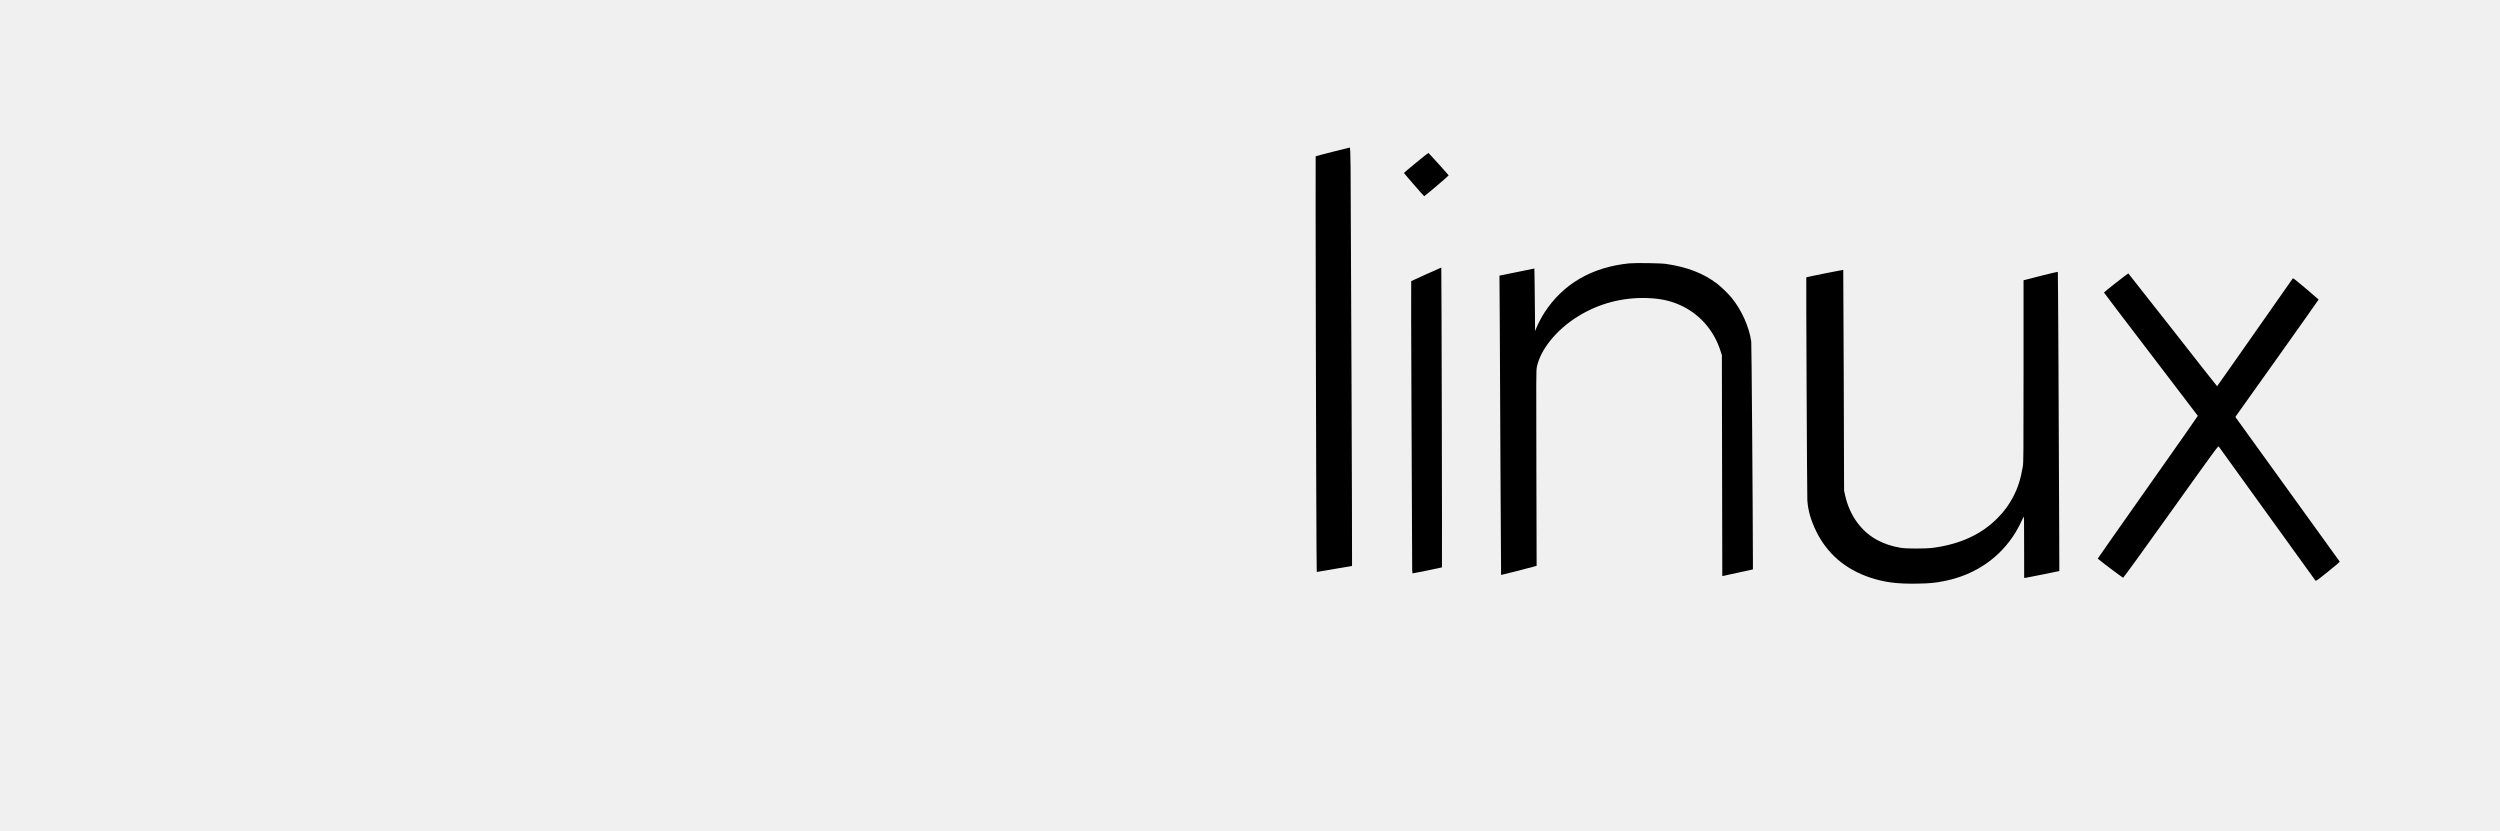
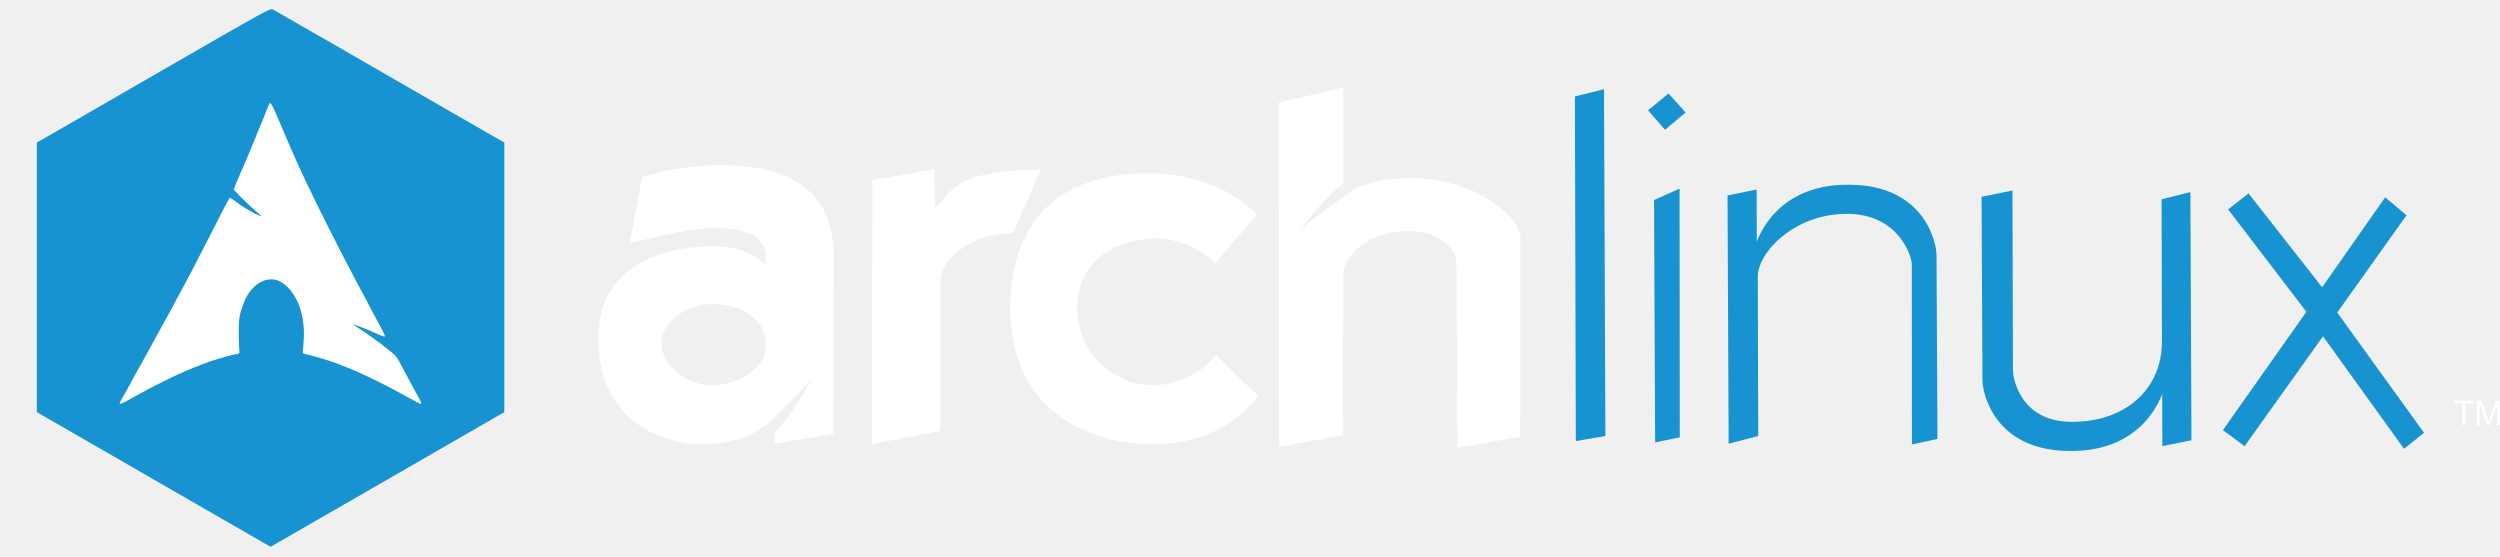
- <svg xmlns="http://www.w3.org/2000/svg" version="1.0" width="6000pt" height="1994pt" viewBox="0 0 6000 1994" preserveAspectRatio="xMidYMid meet">
-   <g transform="translate(0,1994) scale(0.1,-0.1)" fill="#000000" stroke="none">
-     <path d="M31983 16297 c-221 -56 -404 -105 -407 -108 -7 -7 12 -8486 20 -9375 l6 -601 422 72 421 71 4 34 c5 49 -28 8963 -35 9538 -5 342 -9 472 -18 471 -6 0 -192 -47 -413 -102z" />
-     <path d="M33984 16034 c-159 -130 -289 -240 -289 -245 0 -8 477 -557 485 -558 11 -2 591 491 588 500 -5 14 -479 539 -487 539 -4 0 -138 -106 -297 -236z" />
-     <path d="M39100 13619 c-894 -89 -1589 -493 -2035 -1184 -65 -101 -146 -255 -193 -366 l-31 -74 -2 395 c-1 217 -4 555 -8 750 l-6 356 -419 -86 -419 -85 7 -980 c3 -539 11 -2154 17 -3590 6 -1435 13 -2612 15 -2614 3 -4 742 185 821 210 l32 10 -6 2342 c-6 2195 -5 2347 11 2427 87 426 474 901 997 1223 492 303 1057 452 1644 434 347 -11 604 -71 868 -203 431 -216 754 -601 904 -1080 l28 -89 5 -2651 5 -2650 368 80 367 80 0 160 c-3 1421 -32 5256 -40 5311 -51 348 -225 740 -461 1036 -80 101 -255 271 -359 351 -329 250 -719 400 -1225 474 -131 19 -735 28 -885 13z" />
-     <path d="M34231 13359 c-195 -87 -358 -162 -362 -166 -4 -5 -1 -1302 6 -2883 8 -1581 14 -3157 15 -3502 0 -617 0 -628 20 -628 21 0 691 138 697 143 6 7 -10 7197 -16 7196 -3 0 -165 -72 -360 -160z" />
-     <path d="M43795 13378 c-242 -49 -442 -91 -444 -94 -6 -6 18 -5233 25 -5344 14 -245 84 -489 215 -755 262 -533 697 -907 1284 -1104 352 -117 654 -157 1140 -148 313 6 421 16 655 63 735 147 1333 558 1707 1173 55 90 109 195 186 361 15 33 16 -17 16 -712 l1 -748 23 0 c12 1 202 38 422 83 l399 82 -3 910 c-9 2700 -28 6265 -33 6271 -4 3 -190 -41 -415 -98 l-408 -104 0 -2185 c0 -2045 -1 -2191 -18 -2288 -51 -302 -119 -513 -233 -729 -102 -193 -212 -344 -372 -505 -386 -392 -897 -627 -1547 -714 -185 -24 -639 -24 -780 0 -212 37 -363 86 -536 173 -402 204 -693 604 -799 1099 l-22 100 -8 2648 c-5 1457 -10 2650 -12 2651 -1 2 -201 -37 -443 -86z" />
-     <path d="M50784 13154 c-159 -124 -289 -229 -289 -234 0 -5 506 -671 1125 -1481 619 -809 1126 -1475 1128 -1479 2 -4 -538 -774 -1199 -1711 -661 -937 -1202 -1709 -1203 -1715 -1 -10 580 -449 609 -460 7 -3 475 643 1145 1581 1080 1512 1134 1586 1150 1568 9 -10 531 -733 1160 -1608 628 -874 1150 -1598 1159 -1607 15 -17 34 -4 304 213 205 164 286 234 279 242 -5 7 -571 790 -1256 1741 l-1247 1728 24 37 c14 20 464 653 1001 1406 536 754 974 1373 973 1376 -1 4 -139 122 -306 264 -250 211 -307 254 -315 242 -6 -8 -416 -593 -911 -1300 -495 -708 -902 -1286 -905 -1286 -3 -1 -482 609 -1065 1354 -583 744 -1063 1354 -1066 1354 -3 1 -136 -101 -295 -225z" />
+ <svg xmlns="http://www.w3.org/2000/svg" xmlns:xlink="http://www.w3.org/1999/xlink" version="1.0" width="542.998" height="120.767" id="svg2424">
+   <defs id="defs2426">
+     <linearGradient x1="112.499" y1="6.137" x2="112.499" y2="129.347" id="path1082_2_" gradientUnits="userSpaceOnUse" gradientTransform="translate(287,-83)">
+       <stop id="stop193" style="stop-color:#ffffff;stop-opacity:0" offset="0" />
+       <stop id="stop195" style="stop-color:#ffffff;stop-opacity:0.275" offset="1" />
+       <midPointStop offset="0" style="stop-color:#FFFFFF" id="midPointStop197" />
+       <midPointStop offset="0.5" style="stop-color:#FFFFFF" id="midPointStop199" />
+       <midPointStop offset="1" style="stop-color:#000000" id="midPointStop201" />
+     </linearGradient>
+     <linearGradient x1="541.335" y1="104.507" x2="606.912" y2="303.14" id="linearGradient2544" xlink:href="#path1082_2_" gradientUnits="userSpaceOnUse" gradientTransform="matrix(-0.3937741,0,0,0.393752,357.5197,122.0015)" />
+     <linearGradient id="linearGradient3388">
+       <stop id="stop3390" style="stop-color:#000000;stop-opacity:0" offset="0" />
+       <stop id="stop3392" style="stop-color:#000000;stop-opacity:0.371" offset="1" />
+     </linearGradient>
+     <linearGradient x1="490.723" y1="237.724" x2="490.723" y2="183.964" id="linearGradient4416" xlink:href="#linearGradient3388" gradientUnits="userSpaceOnUse" gradientTransform="matrix(0.749107,0,0,0.749107,-35.45986,91.44108)" />
+   </defs>
+   <g id="layer3" transform="translate(-44.70863,-32.05771)">
+     <path style="fill:#ffffff;fill-rule:evenodd;stroke:#000000;stroke-width:0.975px;stroke-linecap:butt;stroke-linejoin:miter;stroke-opacity:1" d="M 61.623,122.51 56.403,68.516 99.897,43.207 l 42.624,59.055 -5.219,25.309 z" id="path4162" />
+     <path style="fill:#1793d1;fill-opacity:1;stroke:none" id="path3392" d="m 82.666,45.761 c -11.381,6.584 -22.786,13.145 -25.325,14.603 l -4.632,2.657 0,29.276 0,29.276 25.372,14.626 25.396,14.626 25.396,-14.626 25.372,-14.626 0,-29.276 0,-29.276 -11.216,-6.443 c -6.161,-3.551 -17.354,-9.994 -24.855,-14.32 -7.501,-4.327 -13.897,-7.995 -14.226,-8.16 -0.564,-0.259 -1.811,0.423 -21.281,11.663 z m 21.822,10.605 c 0.705,1.646 1.317,3.08 3.457,8.066 0.47,1.105 1.481,3.363 1.881,4.233 0.259,0.517 0.941,1.999 1.552,3.292 2.022,4.327 7.619,15.402 10.464,20.74 0.517,0.941 1.317,2.493 1.834,3.41 0.494,0.941 1.458,2.775 2.14,4.068 0.682,1.293 1.552,2.916 1.928,3.598 0.376,0.705 0.635,1.317 0.564,1.387 -0.07,0.07 -1.011,-0.259 -2.069,-0.752 -1.764,-0.823 -4.891,-2.022 -4.891,-1.881 0,0.023 0.658,0.447 1.481,0.964 2.469,1.528 7.525,5.361 8.042,6.161 0.165,0.212 0.847,1.458 1.528,2.751 1.364,2.587 2.14,3.997 3.269,6.043 0.423,0.776 0.635,1.364 0.47,1.364 -0.141,0 -1.223,-0.541 -2.422,-1.223 -6.561,-3.692 -12.58,-6.514 -17.424,-8.136 -1.693,-0.564 -4.75,-1.411 -5.408,-1.528 -0.329,-0.047 -0.447,-0.212 -0.4,-0.517 0.047,-0.259 0.141,-1.575 0.212,-2.939 0.282,-5.549 -1.834,-10.535 -5.22,-12.298 -1.811,-0.917 -4.115,-0.376 -5.785,1.411 -1.176,1.246 -1.717,2.234 -2.446,4.421 -0.541,1.599 -0.658,2.304 -0.682,4.703 0,1.552 0.024,3.339 0.094,3.998 0.118,1.105 0.094,1.176 -0.47,1.246 -0.752,0.094 -3.715,0.894 -5.526,1.505 -4.938,1.67 -10.864,4.444 -17.424,8.136 -2.54,1.434 -2.892,1.505 -2.257,0.447 0.259,-0.4 0.799,-1.387 1.223,-2.163 1.717,-3.174 2.21,-4.068 3.174,-5.761 0.541,-0.964 1.434,-2.61 1.999,-3.645 0.564,-1.035 1.411,-2.563 1.881,-3.41 0.47,-0.847 1.387,-2.493 1.999,-3.645 0.611,-1.176 1.411,-2.657 1.764,-3.292 2.093,-3.786 4.491,-8.348 7.713,-14.697 1.999,-3.95 3.715,-7.266 3.809,-7.36 0.094,-0.094 0.682,0.235 1.317,0.729 0.635,0.517 1.481,1.105 1.858,1.317 0.4,0.212 1.082,0.611 1.528,0.894 0.447,0.259 1.199,0.635 1.646,0.823 0.799,0.306 0.776,0.306 -0.353,-0.682 -1.928,-1.646 -5.056,-4.726 -5.056,-4.962 0,-0.118 0.588,-1.552 1.317,-3.198 0.729,-1.623 1.693,-3.856 2.14,-4.962 0.423,-1.105 0.941,-2.328 1.129,-2.751 0.188,-0.4 0.353,-0.799 0.353,-0.87 0,-0.07 0.212,-0.588 0.47,-1.152 0.376,-0.823 1.199,-2.869 2.14,-5.291 0.118,-0.282 0.282,-0.517 0.4,-0.517 0.118,0 0.588,0.87 1.058,1.928 z" />
  </g>
+   <g transform="translate(-79.48595,-161.8603)" id="layer1">
+     <g transform="matrix(0.8746356,0,0,0.8746356,14.73052,23.40895)" id="g2424">
+       <g transform="matrix(0.6378586,0,0,0.6378586,36.48649,2.17139)" id="g2809" style="fill:#ffffff;fill-opacity:1">
+         <path d="m 339.969,309.094 c -14.471,-0.024 -26.481,2.944 -31.125,4.562 l -4.781,25.812 c -0.012,0.095 23.795,-6.349 34.281,-5.969 17.362,0.624 18.959,6.635 18.656,14.75 0.296,0.475 -4.479,-7.332 -19.5,-7.594 -18.95,-0.327 -45.693,6.709 -45.656,35.312 -0.511,32.174 24.034,41.639 40.75,41.812 15.028,-0.274 22.078,-5.691 25.938,-8.594 5.071,-5.302 10.873,-10.634 16.406,-17.031 -5.236,9.513 -9.775,16.09 -14.5,21.125 l 0,4.25 22.844,-3.844 0.156,-62.094 c -0.231,-8.788 5.041,-42.418 -43.469,-42.5 z m -3.281,54.062 c 9.469,0.13 20.328,4.797 20.344,16.031 0.049,10.218 -12.8,15.712 -21.156,15.625 -8.36,-0.087 -19.451,-6.57 -19.5,-16.531 0.16,-8.904 10.46,-15.354 20.312,-15.125 z" id="path2284" style="fill:#ffffff;fill-opacity:1;fill-rule:evenodd;stroke:none" />
+         <path d="m 398.501,314.831 -0.155,102.827 26.612,-5.127 0.045,-58.302 c 0.006,-8.681 12.406,-18.825 27.963,-18.663 3.302,-5.974 9.509,-21.242 11.021,-24.715 -34.756,-0.083 -35.199,9.99 -41.244,14.945 -0.063,-9.453 -0.021,-15.127 -0.021,-15.127 l -24.22,4.162 z" id="path2286" style="fill:#ffffff;fill-opacity:1;fill-rule:evenodd;stroke:none" />
+         <path d="m 548.269,328.331 c -0.257,-0.121 -13.879,-15.934 -41.266,-16.059 -25.652,-0.426 -54.426,9.519 -54.886,52.533 0.225,37.819 27.64,52.598 55.031,52.886 29.313,0.305 40.977,-18.329 41.676,-18.791 -3.498,-3.032 -16.598,-16.013 -16.598,-16.013 0,0 -8.182,11.651 -24.058,11.799 -15.879,0.151 -29.682,-12.273 -29.878,-29.609 -0.203,-17.336 12.689,-26.728 29.997,-27.487 14.985,-0.003 23.63,9.673 23.63,9.673 l 16.352,-18.932 z" id="path2288" style="fill:#ffffff;fill-opacity:1;fill-rule:evenodd;stroke:none" />
+         <path d="m 581.812,278.844 -25.125,5.906 0.188,133.938 24.75,-4.469 0.281,-63.031 c 0.053,-6.609 9.561,-16.759 25.438,-16.438 15.18,0.158 18.572,10.118 18.531,11.375 l 0.438,72.969 24.406,-4.312 0.094,-77.375 c 0.161,-7.445 -16.308,-23.17 -42.781,-23.281 -12.581,0.02 -19.548,2.868 -23.094,4.969 -6.067,4.686 -13,9.175 -19.812,14.906 6.298,-8.091 11.586,-13.685 16.75,-17.844 l -0.062,-37.312 z" id="path2290" style="fill:#ffffff;fill-opacity:1;fill-rule:evenodd;stroke:none" />
+       </g>
+       <g transform="matrix(0.9443373,0,0.01336345,0.9443373,78.34566,-412.4888)" id="g5326" style="fill:#1793d1;fill-opacity:1;stroke:none">
+         <path d="m 400.676,629.796 7.682,-1.916 -0.929,91.208 -7.796,1.324 1.043,-90.616 z" id="path2292" style="fill:#1793d1;fill-opacity:1;fill-rule:evenodd;stroke:none" />
+         <path d="m 421.103,657.018 6.751,-2.987 -0.868,65.399 -6.498,1.339 0.615,-63.752 z m -1.261,-23.583 5.472,-4.415 4.423,5 -5.476,4.532 -4.419,-5.116 z" id="path2294" style="fill:#1793d1;fill-opacity:1;fill-rule:evenodd;stroke:none" />
+         <path d="m 440.443,655.826 7.678,-1.562 -0.157,13.672 c -0.007,0.587 4.419,-15.274 24.685,-14.921 19.68,0.11 22.684,15.346 22.529,18.762 l -0.438,48.078 -6.73,1.456 0.633,-47.489 c 0.097,-1.387 -2.881,-13.114 -16.789,-13.158 -13.905,-0.04 -23.684,10.1 -23.758,16.579 l -0.481,41.835 -7.804,2.031 0.633,-65.285 z" id="path2296" style="fill:#1793d1;fill-opacity:1;fill-rule:evenodd;stroke:none" />
+         <path d="m 561.533,720.202 -7.678,1.562 0.157,-13.672 c 0.007,-0.587 -4.422,15.274 -24.685,14.921 -19.68,-0.109 -22.684,-15.346 -22.529,-18.762 l 0.438,-48.079 8.157,-1.642 -0.546,47.49 c -0.015,1.297 1.368,13.3 15.276,13.343 13.905,0.041 23.766,-8.374 24.015,-21.044 l 0.431,-37.469 7.598,-1.932 -0.633,65.285 z" id="path2298" style="fill:#1793d1;fill-opacity:1;fill-rule:evenodd;stroke:none" />
+         <path d="m 577.455,655.287 -5.427,4.2 20.199,26.933 -22.391,31.116 5.635,4.226 21.044,-28.897 20.878,29.582 5.327,-4.201 -22.376,-31.629 18.57,-25.578 -5.532,-4.734 -16.921,23.668 -19.006,-24.687 z" id="path2300" style="fill:#1793d1;fill-opacity:1;fill-rule:evenodd;stroke:none" />
+       </g>
+       <g id="text2634" style="font-style:normal;font-weight:normal;font-size:8.441px;font-family:'DejaVu Sans Mono';fill:#ffffff;fill-opacity:1;stroke:none">
+         <path d="m 685.467,263.836 0,-5.329 -1.991,0 0,-0.713 4.79,0 0,0.713 -1.999,0 0,5.329 -0.8,0" id="path3660" style="fill:#ffffff;fill-opacity:1" />
+         <path d="m 689.098,263.836 0,-6.043 1.204,0 1.43,4.278 c 0.132,0.398 0.228,0.697 0.289,0.894 0.069,-0.22 0.176,-0.543 0.322,-0.969 l 1.447,-4.204 1.076,0 0,6.043 -0.771,0 0,-5.057 -1.756,5.057 -0.721,0 -1.748,-5.144 0,5.144 -0.771,0" id="path3662" style="fill:#ffffff;fill-opacity:1" />
+       </g>
+       <g id="text2638" style="font-style:normal;font-weight:normal;font-size:8.251px;font-family:'DejaVu Sans Mono';fill:#ffffff;fill-opacity:1;stroke:none" />
+     </g>
+   </g>
+   <g style="fill:#1793d1;fill-opacity:1;stroke:none" id="g3390" transform="matrix(0.036,0,0,-0.036,-40.78446,143.6486)" />
</svg>
